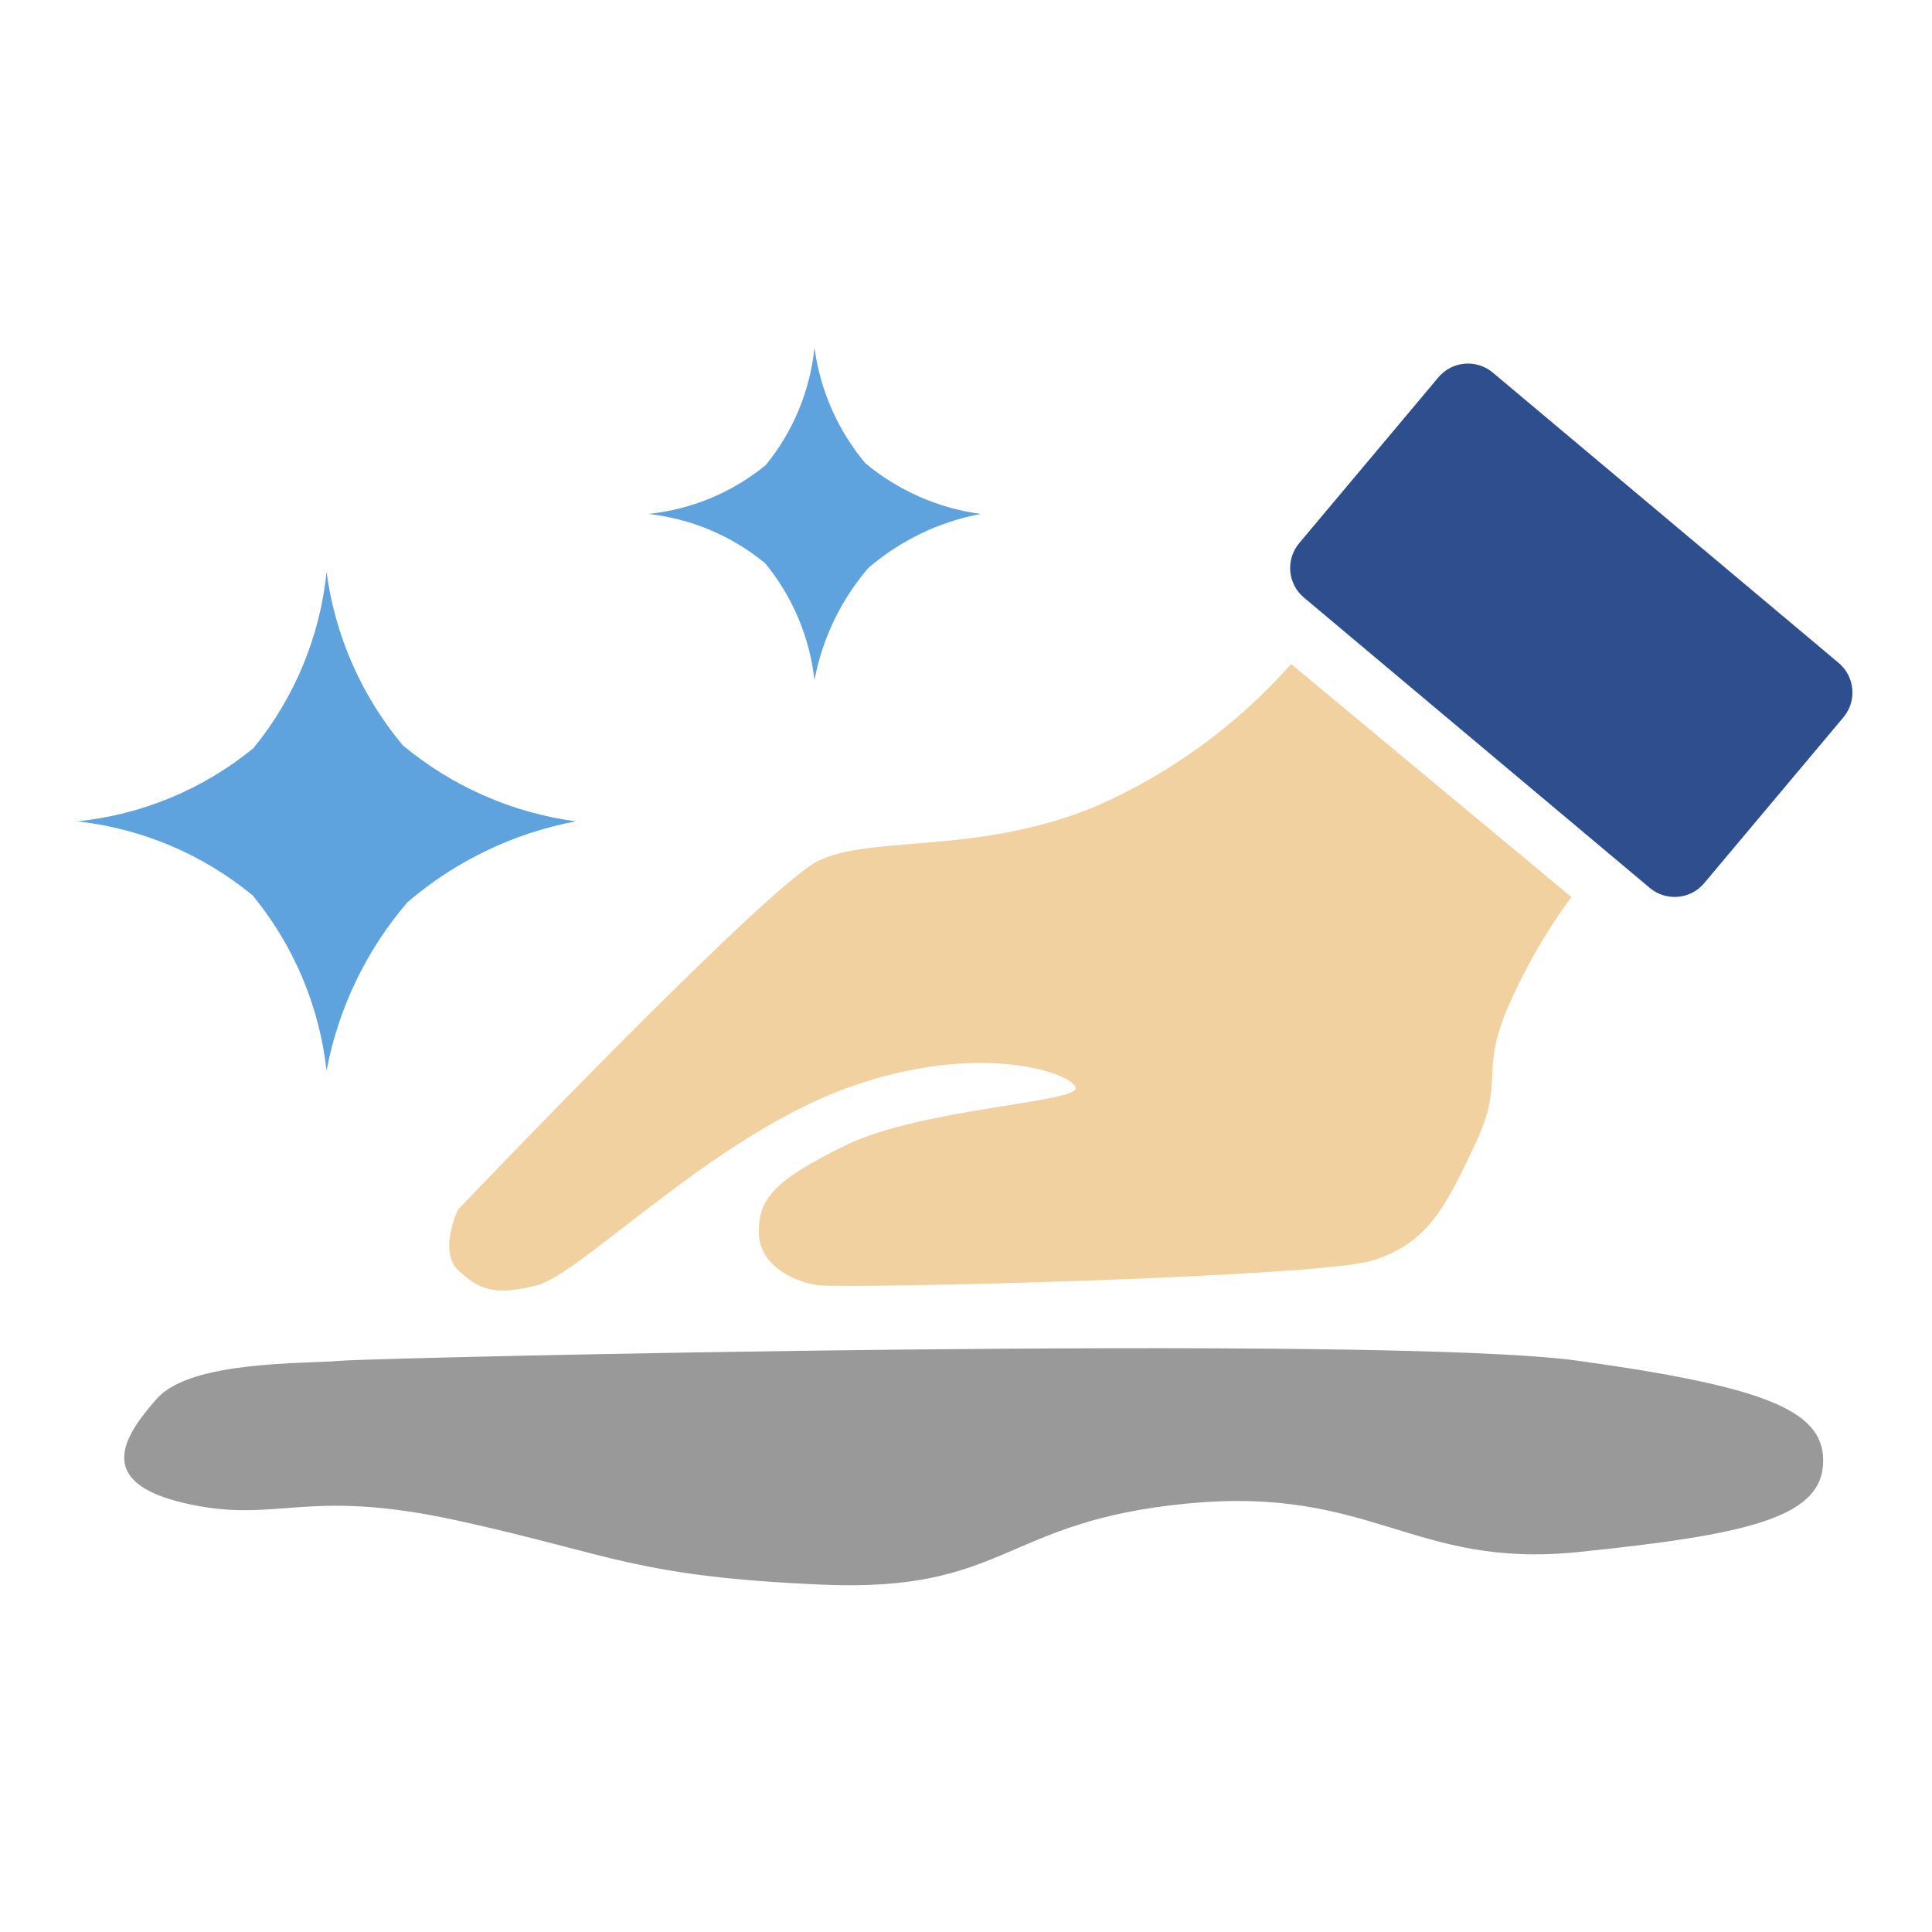
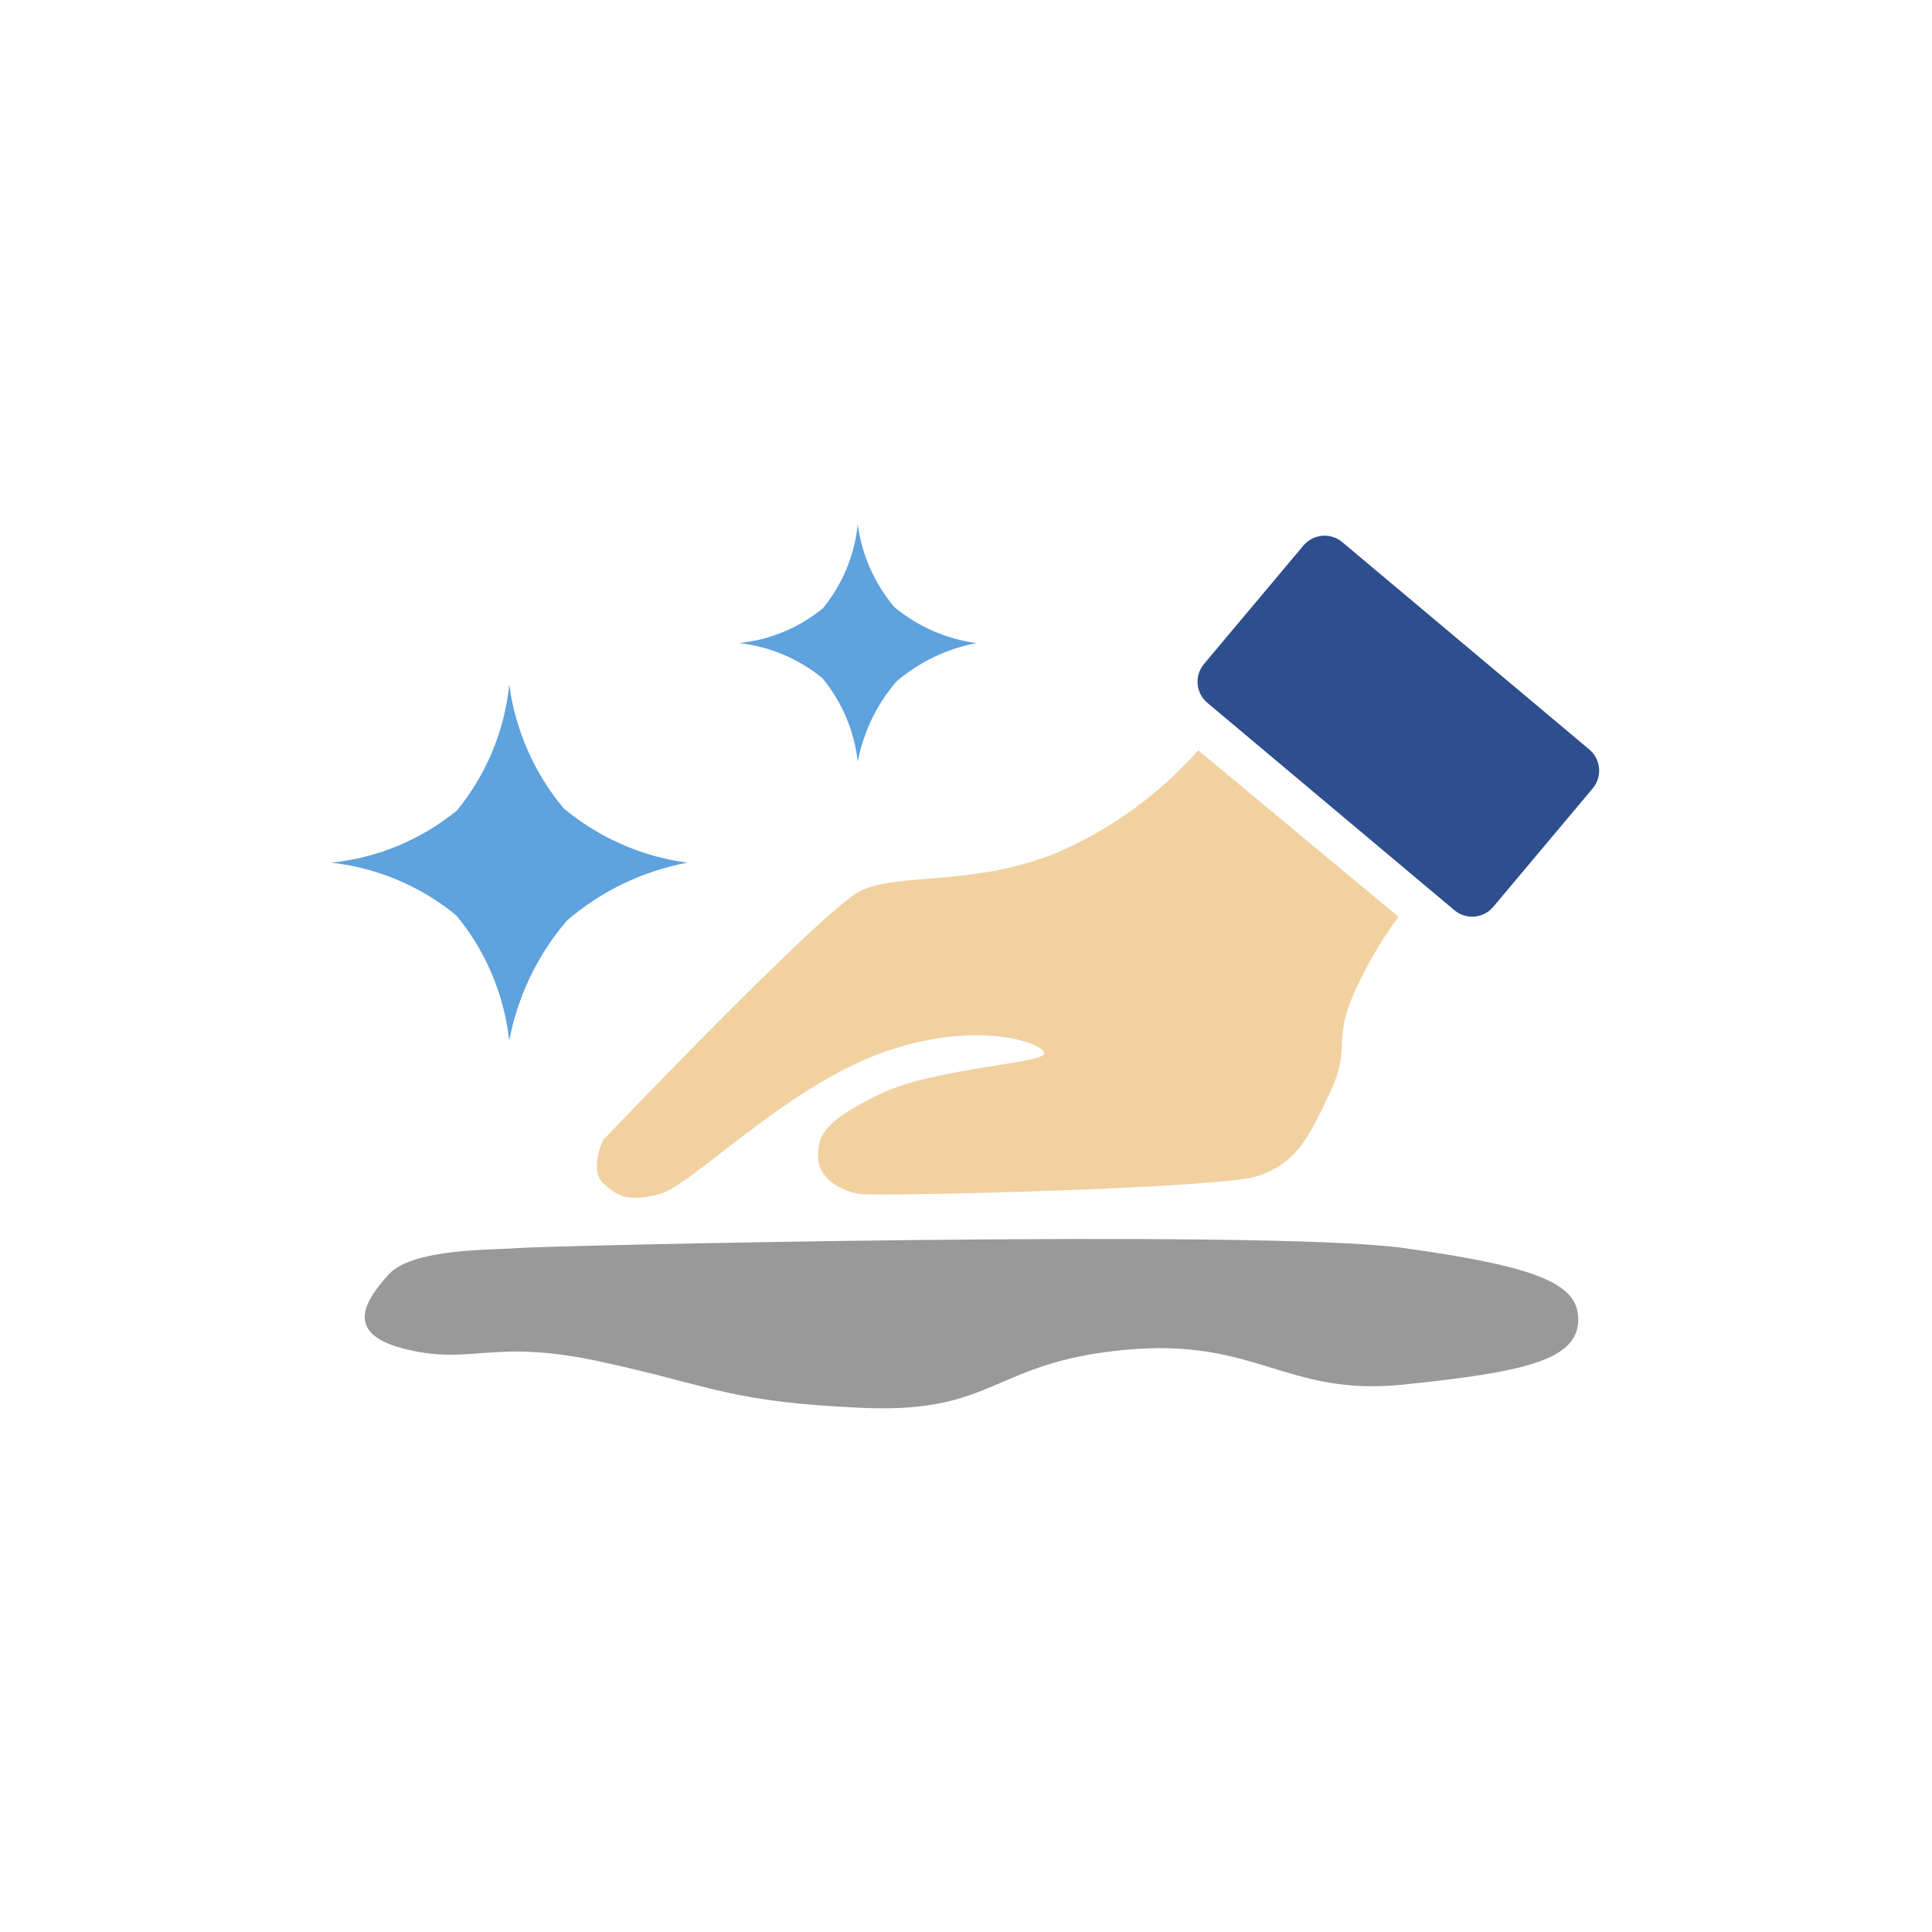
- <svg xmlns="http://www.w3.org/2000/svg" width="50" height="50" viewBox="0 0 50 50">
-   <g id="그룹_8390" data-name="그룹 8390" transform="translate(16968 21406)">
+ <svg xmlns="http://www.w3.org/2000/svg" width="70" height="70" viewBox="0 0 70 70">
+   <g id="그룹_8469" data-name="그룹 8469" transform="translate(16978 21416)">
    <g id="그룹_7909" data-name="그룹 7909" transform="translate(-16966 -21397)">
      <path id="패스_3512" data-name="패스 3512" d="M0,0A5.755,5.755,0,0,0,3.041,1.236,5.755,5.755,0,0,0,6.082,0,5.711,5.711,0,0,0,4.826,3.041,5.711,5.711,0,0,0,6.082,6.082,5.881,5.881,0,0,0,3.041,4.9,5.881,5.881,0,0,0,0,6.082,6.231,6.231,0,0,0,1.066,3.041,6.231,6.231,0,0,0,0,0Z" transform="translate(19.078 8.601) rotate(-135)" fill="#5ea2de" />
      <path id="패스_3513" data-name="패스 3513" d="M0,0A8.633,8.633,0,0,0,4.561,1.854,8.633,8.633,0,0,0,9.123,0,8.567,8.567,0,0,0,7.239,4.561,8.567,8.567,0,0,0,9.123,9.123,8.822,8.822,0,0,0,4.561,7.348,8.822,8.822,0,0,0,0,9.123,9.347,9.347,0,0,0,1.6,4.561,9.347,9.347,0,0,0,0,0Z" transform="translate(6.451 18.707) rotate(-135)" fill="#5ea2de" />
      <path id="패스_3514" data-name="패스 3514" d="M-21583.082-5205.185c.988-.082,27.064-.69,32.029,0s6.43,1.317,6.336,2.7-2.059,1.81-6.336,2.25-5.32-1.714-10.1-1.257c-4.824.457-4.66,2.311-9.484,2.1s-5.393-.776-9.406-1.655c-4-.88-4.658.1-7.057-.449-2.42-.552-1.561-1.78-.711-2.738C-21586.9-5205.189-21584.07-5205.1-21583.082-5205.185Z" transform="translate(21589.896 5231.402)" fill="#999" />
      <path id="패스_3515" data-name="패스 3515" d="M-21562.3-5217.744a14.524,14.524,0,0,1-5.049,3.681c-3.061,1.274-5.834.735-7.2,1.42s-9.309,9.017-9.309,9.017-.52,1.077,0,1.567.922.685,2.053.391,4.516-3.82,7.986-5.094c3.49-1.274,5.941-.367,5.941,0s-3.986.525-5.941,1.469c-1.939.942-2.256,1.433-2.256,2.253s.84,1.273,1.525,1.372,12.936-.195,14.354-.637,1.875-1.347,2.65-2.988.158-1.776.779-3.38a14.546,14.546,0,0,1,1.723-3.039Z" transform="translate(21593.713 5225.928)" fill="#f2d1a0" />
      <rect id="사각형_2797" data-name="사각형 2797" width="13.684" height="7.602" rx="1" transform="matrix(0.766, 0.643, -0.643, 0.766, 35.868, 0)" fill="#2e4e8e" />
    </g>
-     <rect id="사각형_2956" data-name="사각형 2956" width="50" height="50" transform="translate(-16968 -21406)" fill="none" />
+     <rect id="사각형_2956" data-name="사각형 2956" width="70" height="70" transform="translate(-16978 -21416)" fill="none" />
  </g>
</svg>
